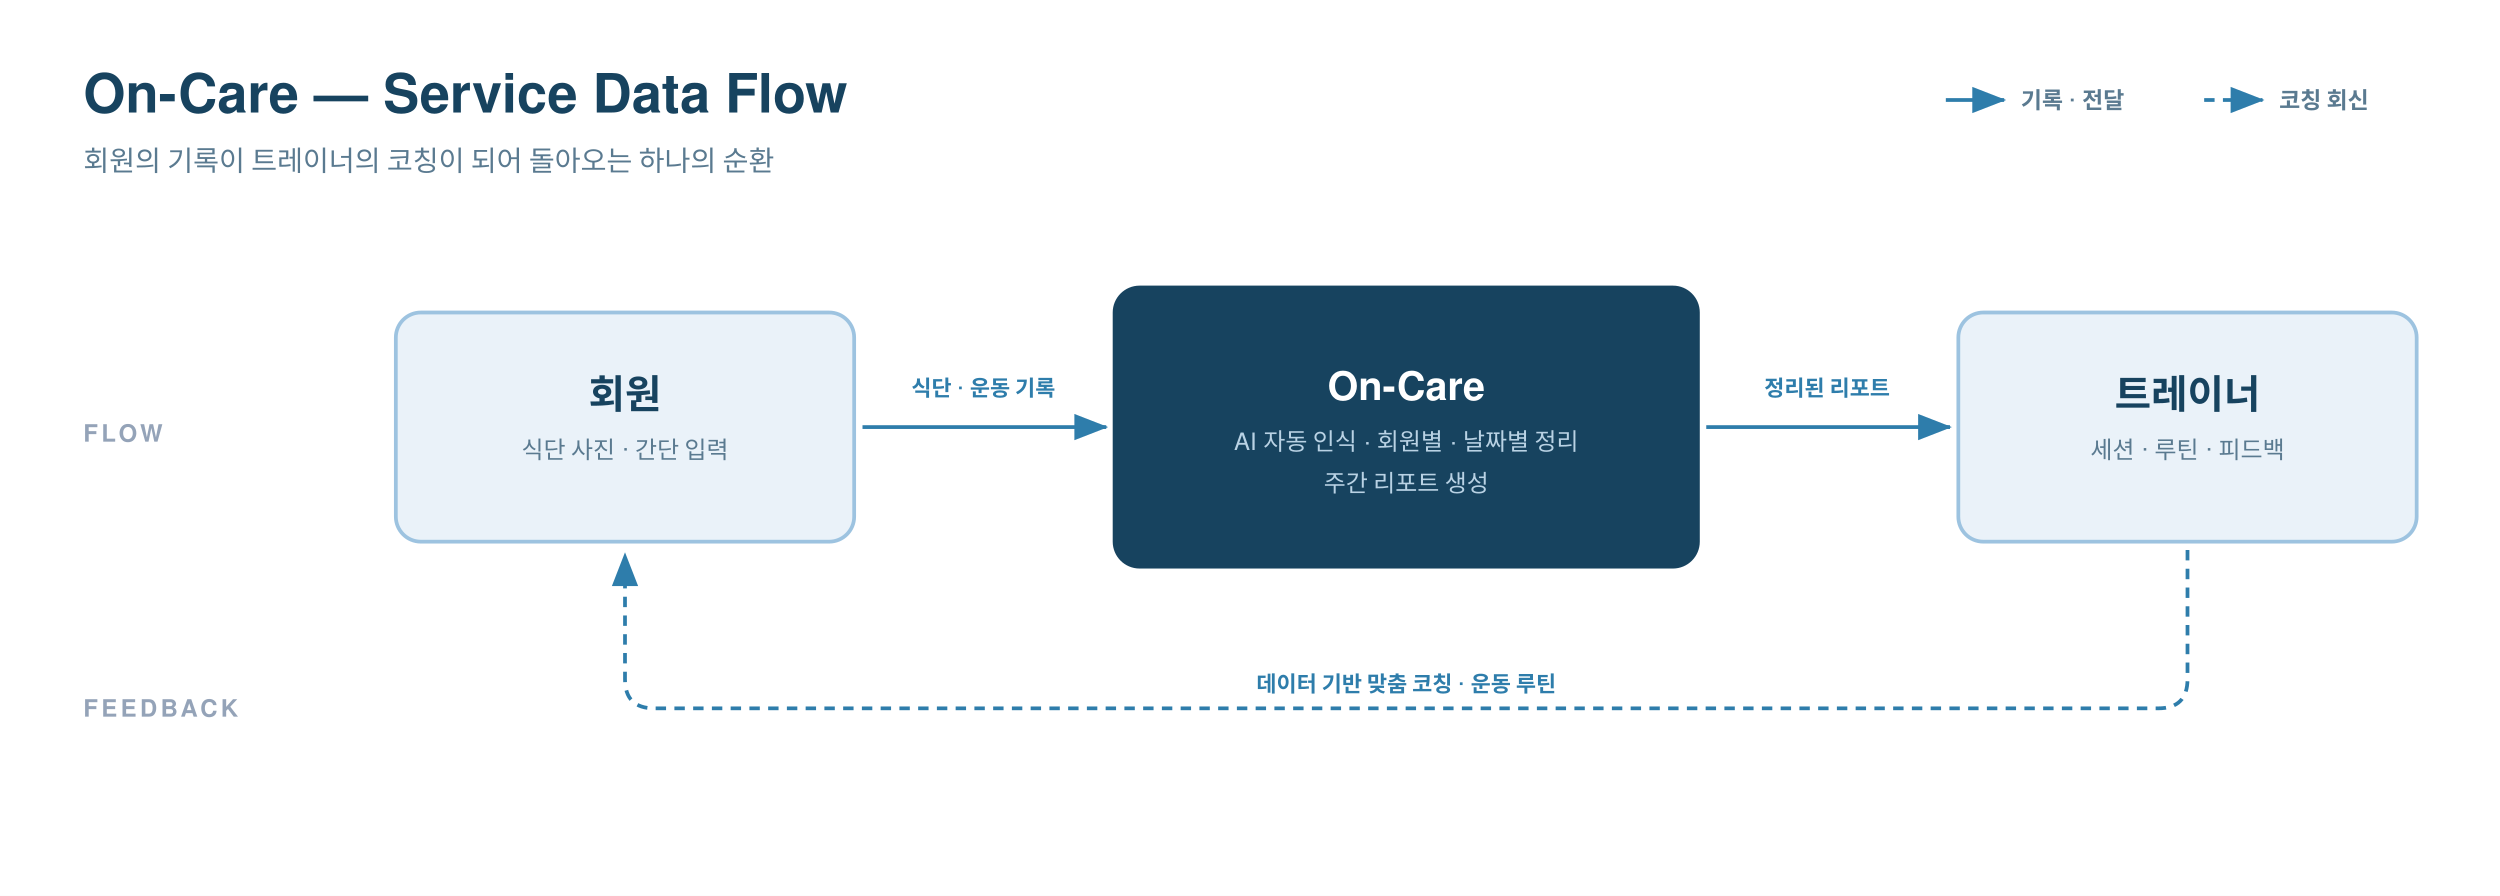
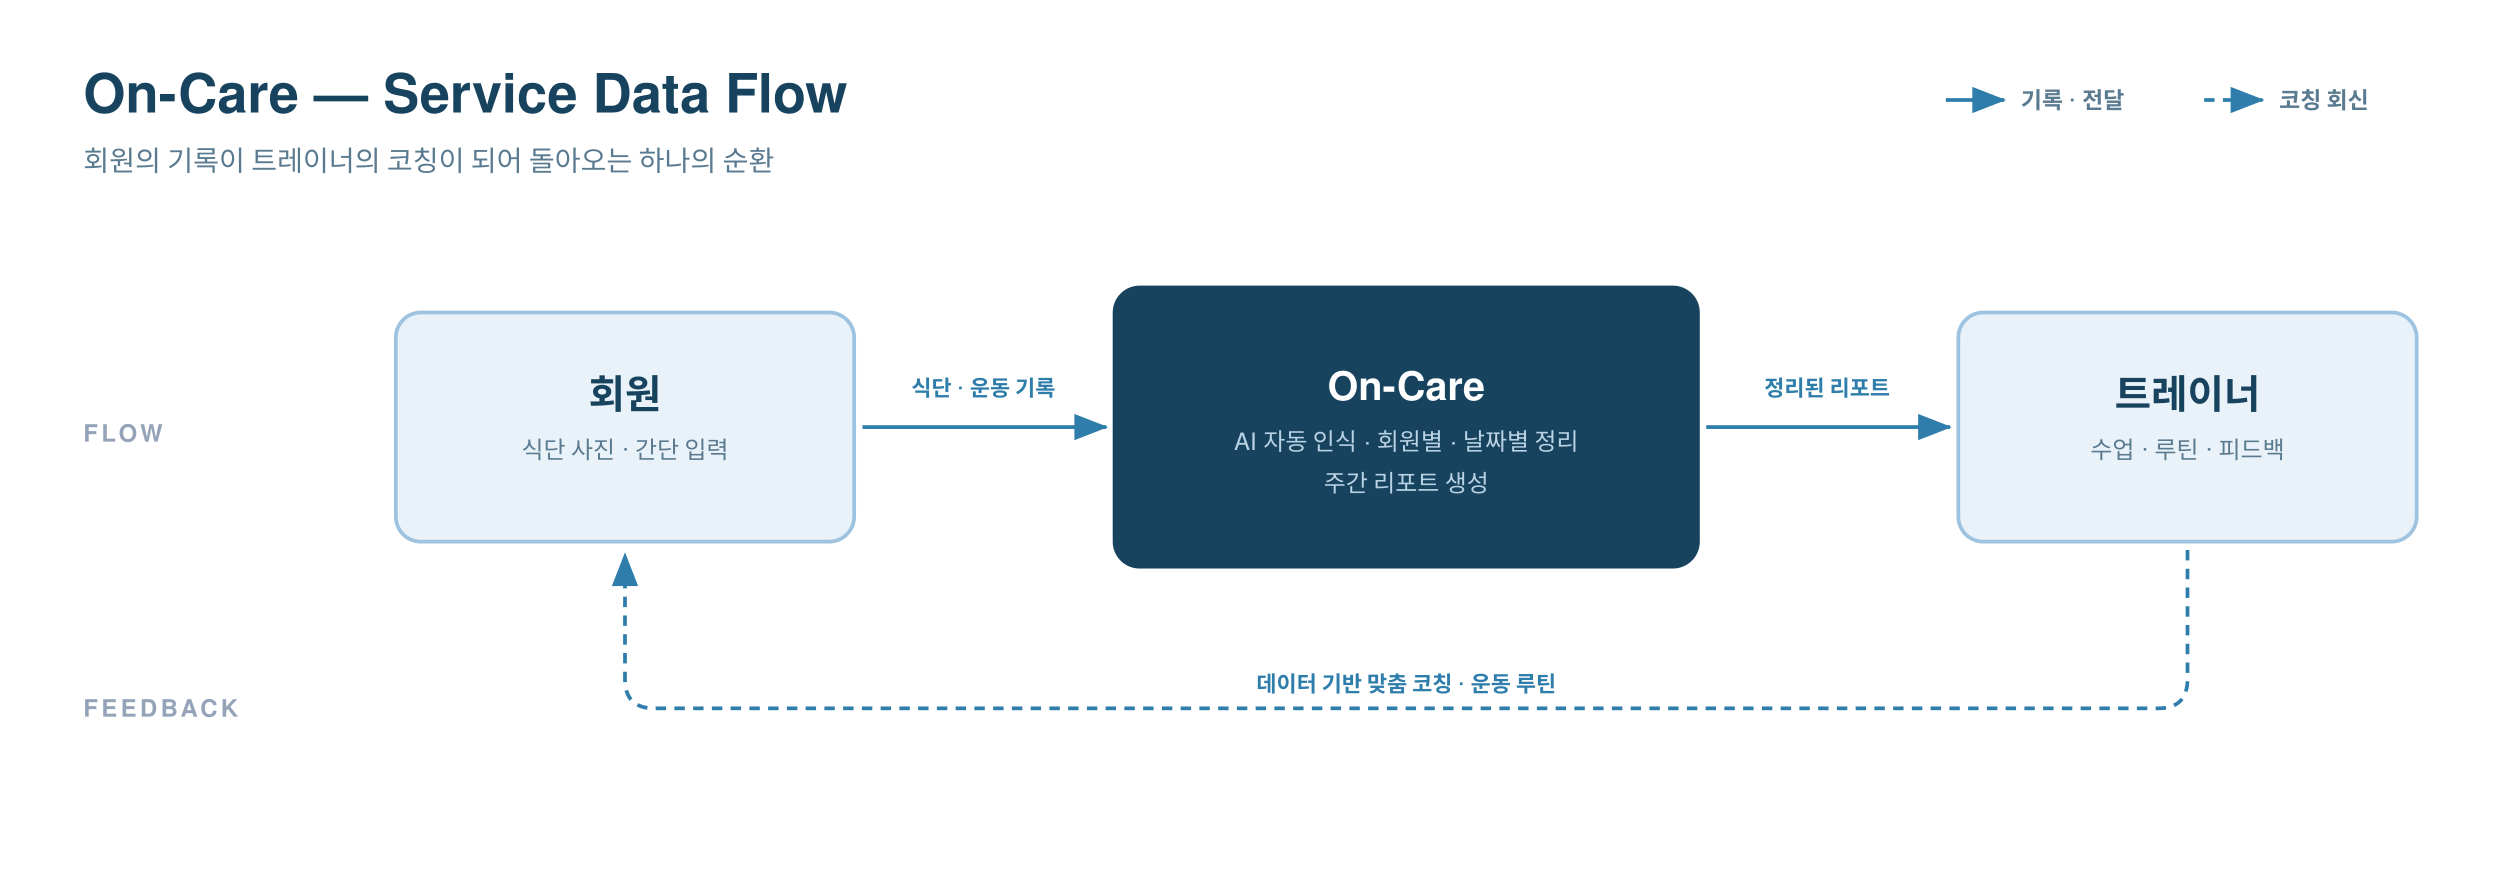
<svg xmlns="http://www.w3.org/2000/svg" viewBox="0 0 1200 430" width="1200" height="430">
  <style>
    text { font-family: 'Apple SD Gothic Neo', 'Pretendard', 'Helvetica Neue', Helvetica, Arial, 'Noto Sans KR', sans-serif; }
  </style>
  <defs>
    <marker id="sl" markerWidth="9" markerHeight="7" refX="8.5" refY="3.5" orient="auto">
      <polygon points="0 0, 9 3.5, 0 7" fill="#2E7DAB" />
    </marker>
  </defs>
  <rect width="1200" height="430" fill="#ffffff" />
  <text x="40" y="54" font-size="26" font-weight="700" fill="#17435F" text-anchor="start">On-Care — Service Data Flow</text>
  <text x="40" y="82" font-size="13.5" font-weight="400" fill="#5A7A90" text-anchor="start">회원의 기록이 트레이너의 코칭이 되어 돌아오는 하나의 순환</text>
  <path d="M 934,48 H 962" fill="none" stroke="#2E7DAB" stroke-width="1.8" marker-end="url(#sl)" />
  <text x="970" y="52" font-size="11" font-weight="600" fill="#5A7A90" text-anchor="start">기록 · 전달</text>
  <path d="M 1058,48 H 1086" fill="none" stroke="#2E7DAB" stroke-width="1.8" stroke-dasharray="5,4" marker-end="url(#sl)" />
  <text x="1094" y="52" font-size="11" font-weight="600" fill="#5A7A90" text-anchor="start">코칭 회신</text>
  <text x="40" y="212" font-size="11.5" font-weight="700" fill="#94A3B8" text-anchor="start" letter-spacing="1.6">FLOW</text>
  <text x="40" y="344" font-size="11.5" font-weight="700" fill="#94A3B8" text-anchor="start" letter-spacing="1.6">FEEDBACK</text>
  <rect x="190" y="150" width="220" height="110" rx="12" fill="#EAF2F9" stroke="#9DC3E0" stroke-width="1.8" />
  <text x="300" y="196" font-size="19" font-weight="700" fill="#17435F" text-anchor="middle">회원</text>
  <text x="300" y="220" font-size="11.5" font-weight="400" fill="#5A7A90" text-anchor="middle">식단 사진 · 간단 입력</text>
  <rect x="535" y="138" width="280" height="134" rx="12" fill="#17435F" stroke="#17435F" stroke-width="1.8" />
  <text x="675" y="192" font-size="19" font-weight="700" fill="#ffffff" text-anchor="middle">On-Care</text>
  <text x="675" y="216" font-size="11.5" font-weight="400" fill="#B9D2E4" text-anchor="middle">AI 자동 인식 · 회원별 · 날짜별 정리</text>
  <text x="675" y="236" font-size="11.5" font-weight="400" fill="#B9D2E4" text-anchor="middle">주간 리포트 생성</text>
  <rect x="940" y="150" width="220" height="110" rx="12" fill="#EAF2F9" stroke="#9DC3E0" stroke-width="1.8" />
  <text x="1050" y="196" font-size="19" font-weight="700" fill="#17435F" text-anchor="middle">트레이너</text>
-   <text x="1050" y="220" font-size="11.5" font-weight="400" fill="#5A7A90" text-anchor="middle">세션 · 루틴 · 피드백</text>
+   <text x="1050" y="220" font-size="11.5" font-weight="400" fill="#5A7A90" text-anchor="middle">수업 · 루틴 · 피드백</text>
  <text x="472" y="190" font-size="10.5" font-weight="600" fill="#2E7DAB" text-anchor="middle">식단 · 운동 기록</text>
  <path d="M 414,205 H 531" fill="none" stroke="#2E7DAB" stroke-width="1.8" marker-end="url(#sl)" />
  <text x="877" y="190" font-size="10.5" font-weight="600" fill="#2E7DAB" text-anchor="middle">정리된 리포트</text>
  <path d="M 819,205 H 936" fill="none" stroke="#2E7DAB" stroke-width="1.8" marker-end="url(#sl)" />
  <text x="675" y="332" font-size="10.5" font-weight="600" fill="#2E7DAB" text-anchor="middle">데이터 기반 맞춤 코칭 · 운동 루틴</text>
  <path d="M 1050,264 V 326 Q 1050,340 1036,340 H 314 Q 300,340 300,326 V 266" fill="none" stroke="#2E7DAB" stroke-width="1.8" stroke-dasharray="5,4" marker-end="url(#sl)" />
</svg>
